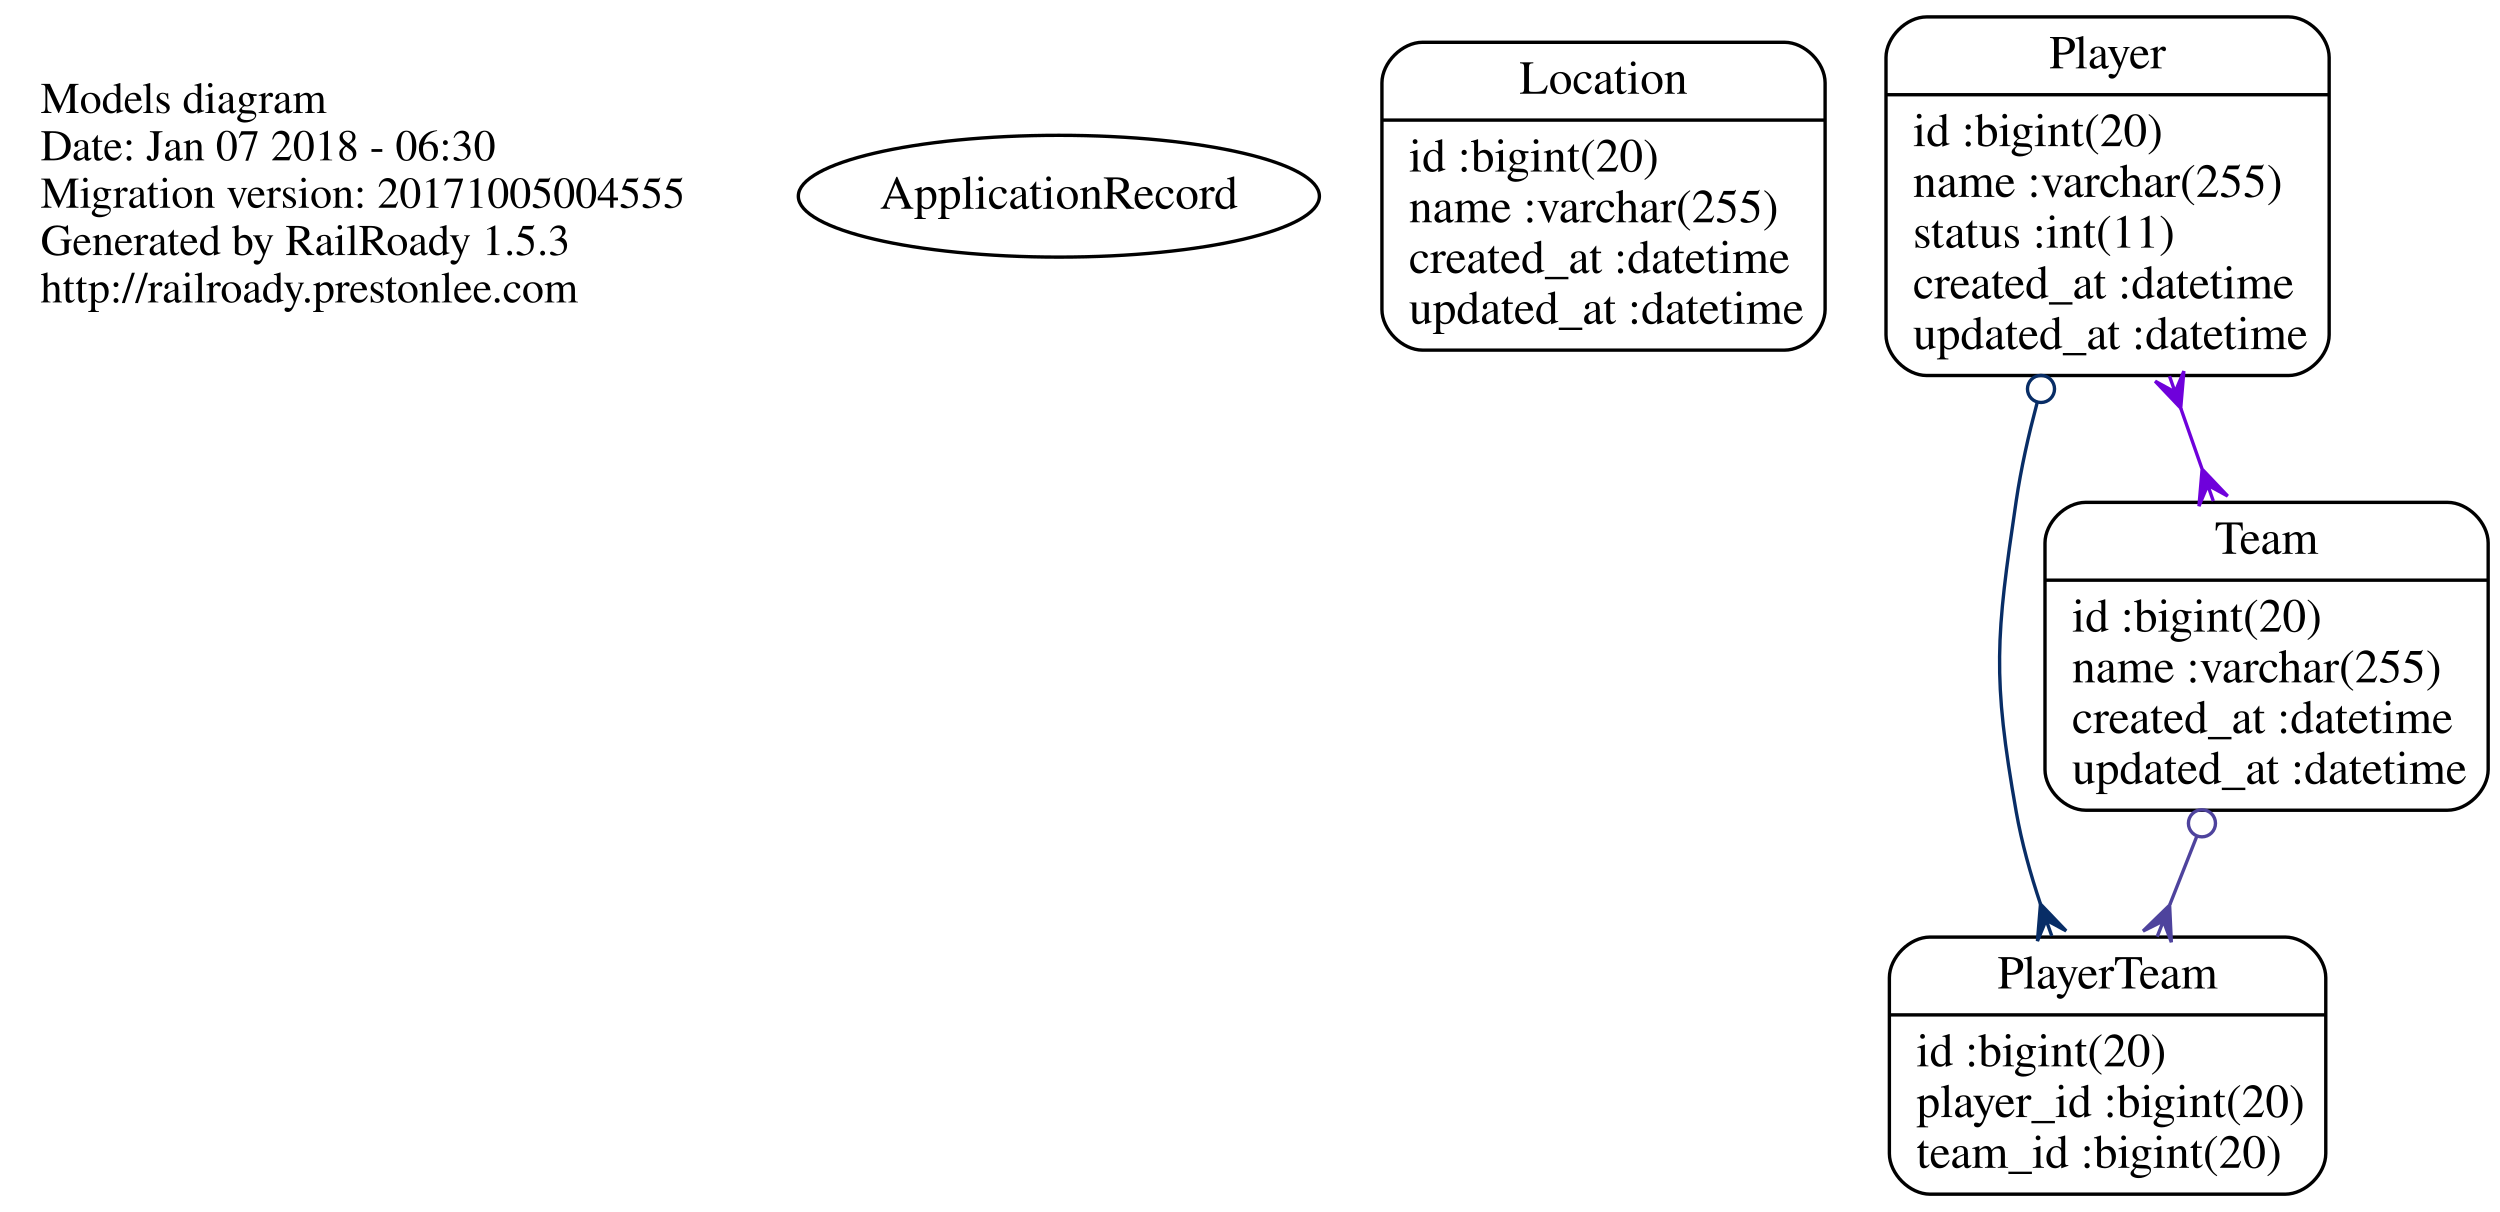
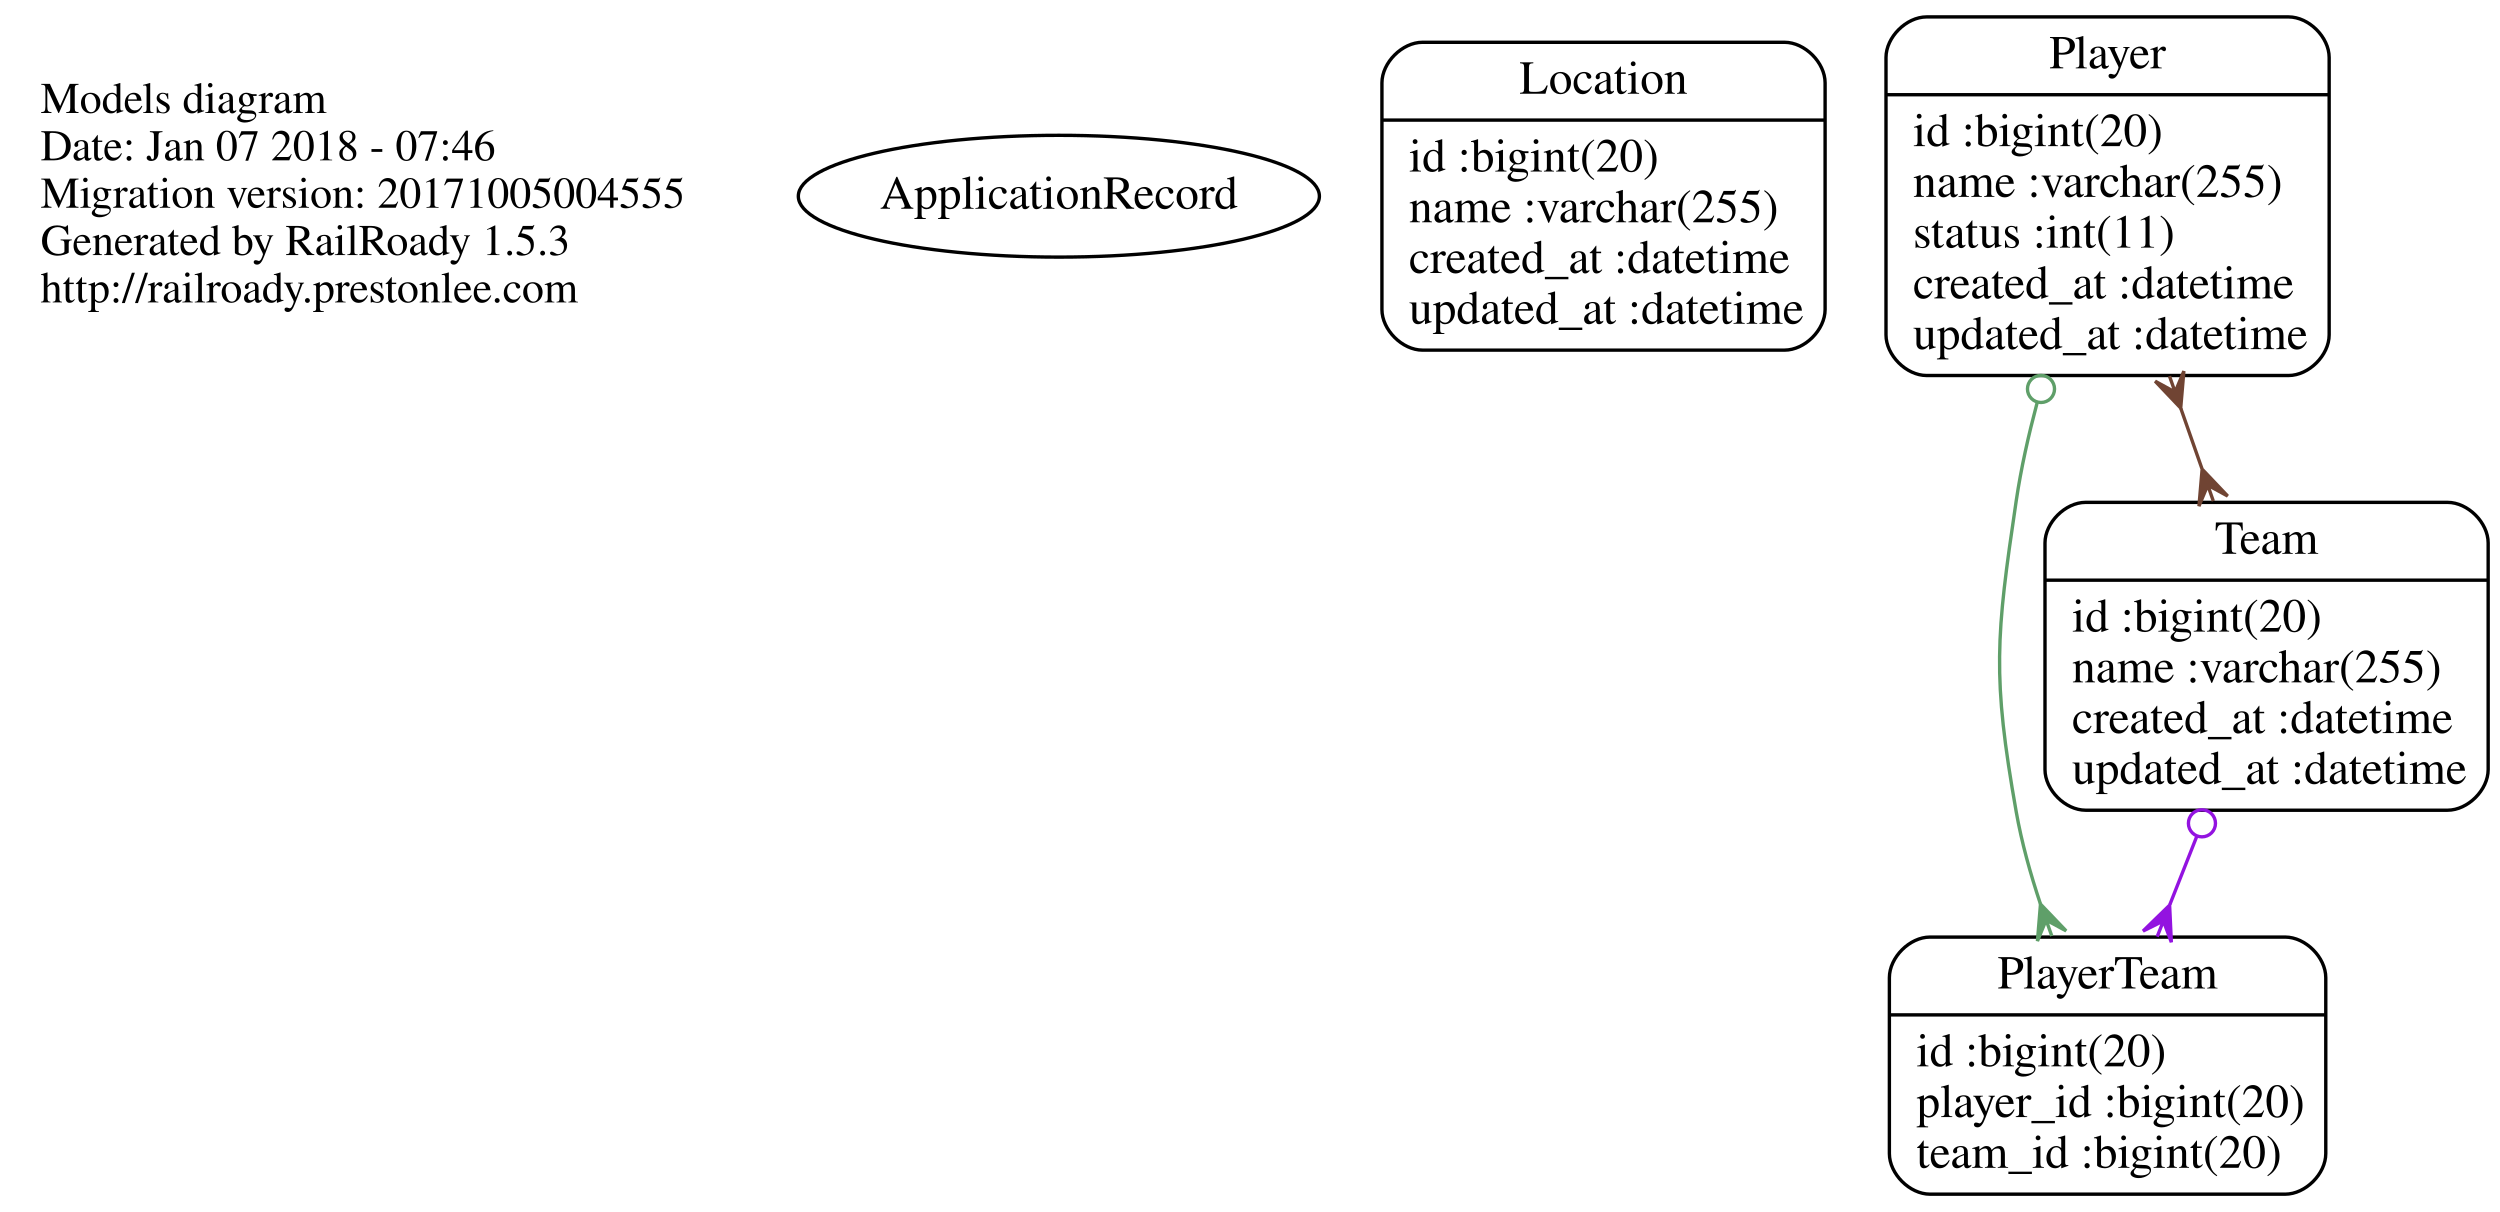
<svg xmlns="http://www.w3.org/2000/svg" width="739pt" height="358pt" viewBox="0.00 0.00 739.00 358.00">
  <g id="graph0" class="graph" transform="scale(1 1) rotate(0) translate(4 354)">
    <polygon fill="none" stroke="none" points="-4,4 -4,-354 735,-354 735,4 -4,4" />
    <g id="node1" class="node">
      <text text-anchor="start" x="8" y="-320.6" font-family="Times,serif" font-size="13.00">Models diagram</text>
-       <text text-anchor="start" x="8" y="-306.6" font-family="Times,serif" font-size="13.00">Date: Jan 07 2018 - 06:30</text>
+       <text text-anchor="start" x="8" y="-306.6" font-family="Times,serif" font-size="13.00">Date: Jan 07 2018 - 07:46</text>
      <text text-anchor="start" x="8" y="-292.6" font-family="Times,serif" font-size="13.00">Migration version: 20171005004555</text>
      <text text-anchor="start" x="8" y="-278.6" font-family="Times,serif" font-size="13.00">Generated by RailRoady 1.5.3</text>
      <text text-anchor="start" x="8" y="-264.6" font-family="Times,serif" font-size="13.00">http://railroady.prestonlee.com</text>
    </g>
    <g id="node2" class="node">
      <ellipse fill="none" stroke="black" cx="309" cy="-296" rx="77.015" ry="18" />
      <text text-anchor="middle" x="309" y="-292.3" font-family="Times,serif" font-size="14.00">ApplicationRecord</text>
    </g>
    <g id="node3" class="node">
      <path fill="none" stroke="black" d="M416.5,-250.5C416.5,-250.5 523.5,-250.5 523.5,-250.5 529.5,-250.5 535.5,-256.5 535.5,-262.5 535.5,-262.5 535.5,-329.5 535.5,-329.5 535.5,-335.5 529.5,-341.5 523.5,-341.5 523.5,-341.5 416.5,-341.5 416.5,-341.5 410.5,-341.5 404.5,-335.5 404.5,-329.5 404.5,-329.5 404.5,-262.5 404.5,-262.5 404.5,-256.5 410.5,-250.5 416.5,-250.5" />
      <text text-anchor="middle" x="470" y="-326.3" font-family="Times,serif" font-size="14.00">Location</text>
      <polyline fill="none" stroke="black" points="404.5,-318.5 535.5,-318.5 " />
      <text text-anchor="start" x="412.5" y="-303.3" font-family="Times,serif" font-size="14.00">id :bigint(20)</text>
      <text text-anchor="start" x="412.5" y="-288.3" font-family="Times,serif" font-size="14.00">name :varchar(255)</text>
      <text text-anchor="start" x="412.5" y="-273.3" font-family="Times,serif" font-size="14.00">created_at :datetime</text>
      <text text-anchor="start" x="412.5" y="-258.3" font-family="Times,serif" font-size="14.00">updated_at :datetime</text>
    </g>
    <g id="node4" class="node">
      <path fill="none" stroke="black" d="M565.5,-243C565.5,-243 672.5,-243 672.5,-243 678.5,-243 684.5,-249 684.5,-255 684.5,-255 684.5,-337 684.5,-337 684.5,-343 678.5,-349 672.5,-349 672.5,-349 565.5,-349 565.5,-349 559.5,-349 553.5,-343 553.5,-337 553.5,-337 553.5,-255 553.5,-255 553.5,-249 559.5,-243 565.5,-243" />
      <text text-anchor="middle" x="619" y="-333.8" font-family="Times,serif" font-size="14.00">Player</text>
      <polyline fill="none" stroke="black" points="553.5,-326 684.5,-326 " />
      <text text-anchor="start" x="561.5" y="-310.8" font-family="Times,serif" font-size="14.00">id :bigint(20)</text>
      <text text-anchor="start" x="561.5" y="-295.8" font-family="Times,serif" font-size="14.00">name :varchar(255)</text>
      <text text-anchor="start" x="561.5" y="-280.8" font-family="Times,serif" font-size="14.00">status :int(11)</text>
      <text text-anchor="start" x="561.5" y="-265.8" font-family="Times,serif" font-size="14.00">created_at :datetime</text>
      <text text-anchor="start" x="561.5" y="-250.8" font-family="Times,serif" font-size="14.00">updated_at :datetime</text>
    </g>
    <g id="node5" class="node">
      <path fill="none" stroke="black" d="M566.5,-1C566.5,-1 671.5,-1 671.5,-1 677.5,-1 683.5,-7 683.5,-13 683.5,-13 683.5,-65 683.5,-65 683.5,-71 677.5,-77 671.5,-77 671.5,-77 566.5,-77 566.5,-77 560.5,-77 554.5,-71 554.5,-65 554.5,-65 554.5,-13 554.5,-13 554.5,-7 560.5,-1 566.5,-1" />
      <text text-anchor="middle" x="619" y="-61.8" font-family="Times,serif" font-size="14.00">PlayerTeam</text>
      <polyline fill="none" stroke="black" points="554.5,-54 683.5,-54 " />
      <text text-anchor="start" x="562.5" y="-38.8" font-family="Times,serif" font-size="14.00">id :bigint(20)</text>
      <text text-anchor="start" x="562.5" y="-23.8" font-family="Times,serif" font-size="14.00">player_id :bigint(20)</text>
      <text text-anchor="start" x="562.5" y="-8.8" font-family="Times,serif" font-size="14.00">team_id :bigint(20)</text>
    </g>
    <g id="edge1" class="edge">
-       <path fill="none" stroke="#082d66" d="M598.173,-234.925C595.613,-225.355 593.407,-215.483 592,-206 586,-165.554 584.884,-154.265 592,-114 593.591,-105 596.191,-95.656 599.165,-86.761" />
-       <ellipse fill="none" stroke="#082d66" cx="599.32" cy="-239.026" rx="4" ry="4" />
-       <polygon fill="#082d66" stroke="#082d66" points="599.169,-86.749 606.75,-78.826 600.839,-82.036 602.509,-77.323 602.509,-77.323 602.509,-77.323 600.839,-82.036 598.267,-75.82 599.169,-86.749 599.169,-86.749" />
+       <path fill="none" stroke="#5f9f69" d="M598.173,-234.925C595.613,-225.355 593.407,-215.483 592,-206 586,-165.554 584.884,-154.265 592,-114 593.591,-105 596.191,-95.656 599.165,-86.761" />
+       <ellipse fill="none" stroke="#5f9f69" cx="599.32" cy="-239.026" rx="4" ry="4" />
+       <polygon fill="#5f9f69" stroke="#5f9f69" points="599.169,-86.749 606.75,-78.826 600.839,-82.036 602.509,-77.323 602.509,-77.323 602.509,-77.323 600.839,-82.036 598.267,-75.82 599.169,-86.749 599.169,-86.749" />
    </g>
    <g id="node6" class="node">
      <path fill="none" stroke="black" d="M612.5,-114.5C612.5,-114.5 719.5,-114.5 719.5,-114.5 725.5,-114.5 731.5,-120.5 731.5,-126.5 731.5,-126.5 731.5,-193.5 731.5,-193.5 731.5,-199.5 725.5,-205.5 719.5,-205.5 719.5,-205.5 612.5,-205.5 612.5,-205.5 606.5,-205.5 600.5,-199.5 600.5,-193.5 600.5,-193.5 600.5,-126.5 600.5,-126.5 600.5,-120.5 606.5,-114.5 612.5,-114.5" />
      <text text-anchor="middle" x="666" y="-190.3" font-family="Times,serif" font-size="14.00">Team</text>
      <polyline fill="none" stroke="black" points="600.5,-182.5 731.5,-182.5 " />
      <text text-anchor="start" x="608.5" y="-167.3" font-family="Times,serif" font-size="14.00">id :bigint(20)</text>
      <text text-anchor="start" x="608.5" y="-152.3" font-family="Times,serif" font-size="14.00">name :varchar(255)</text>
      <text text-anchor="start" x="608.5" y="-137.3" font-family="Times,serif" font-size="14.00">created_at :datetime</text>
      <text text-anchor="start" x="608.5" y="-122.3" font-family="Times,serif" font-size="14.00">updated_at :datetime</text>
    </g>
    <g id="edge2" class="edge">
-       <path fill="none" stroke="#6f01db" d="M640.653,-233.266C642.728,-227.351 644.821,-221.382 646.869,-215.543" />
-       <polygon fill="#6f01db" stroke="#6f01db" points="640.616,-233.372 633.06,-241.319 638.961,-238.09 637.306,-242.808 637.306,-242.808 637.306,-242.808 638.961,-238.09 641.552,-244.298 640.616,-233.372 640.616,-233.372" />
-       <polygon fill="#6f01db" stroke="#6f01db" points="646.951,-215.31 654.507,-207.363 648.606,-210.592 650.261,-205.873 650.261,-205.873 650.261,-205.873 648.606,-210.592 646.014,-204.384 646.951,-215.31 646.951,-215.31" />
+       <path fill="none" stroke="#704433" d="M640.653,-233.266C642.728,-227.351 644.821,-221.382 646.869,-215.543" />
+       <polygon fill="#704433" stroke="#704433" points="640.616,-233.372 633.06,-241.319 638.961,-238.09 637.306,-242.808 637.306,-242.808 637.306,-242.808 638.961,-238.09 641.552,-244.298 640.616,-233.372 640.616,-233.372" />
+       <polygon fill="#704433" stroke="#704433" points="646.951,-215.31 654.507,-207.363 648.606,-210.592 650.261,-205.873 650.261,-205.873 650.261,-205.873 648.606,-210.592 646.014,-204.384 646.951,-215.31 646.951,-215.31" />
    </g>
    <g id="edge3" class="edge">
-       <path fill="none" stroke="#4e439d" d="M645.376,-106.783C642.725,-100.07 640.024,-93.231 637.411,-86.615" />
-       <ellipse fill="none" stroke="#4e439d" cx="646.896" cy="-110.63" rx="4" ry="4" />
-       <polygon fill="#4e439d" stroke="#4e439d" points="637.336,-86.424 637.848,-75.47 635.499,-81.774 633.662,-77.123 633.662,-77.123 633.662,-77.123 635.499,-81.774 629.477,-78.776 637.336,-86.424 637.336,-86.424" />
+       <path fill="none" stroke="#9313e0" d="M645.376,-106.783C642.725,-100.07 640.024,-93.231 637.411,-86.615" />
+       <ellipse fill="none" stroke="#9313e0" cx="646.896" cy="-110.63" rx="4" ry="4" />
+       <polygon fill="#9313e0" stroke="#9313e0" points="637.336,-86.424 637.848,-75.47 635.499,-81.774 633.662,-77.123 633.662,-77.123 633.662,-77.123 635.499,-81.774 629.477,-78.776 637.336,-86.424 637.336,-86.424" />
    </g>
  </g>
</svg>
